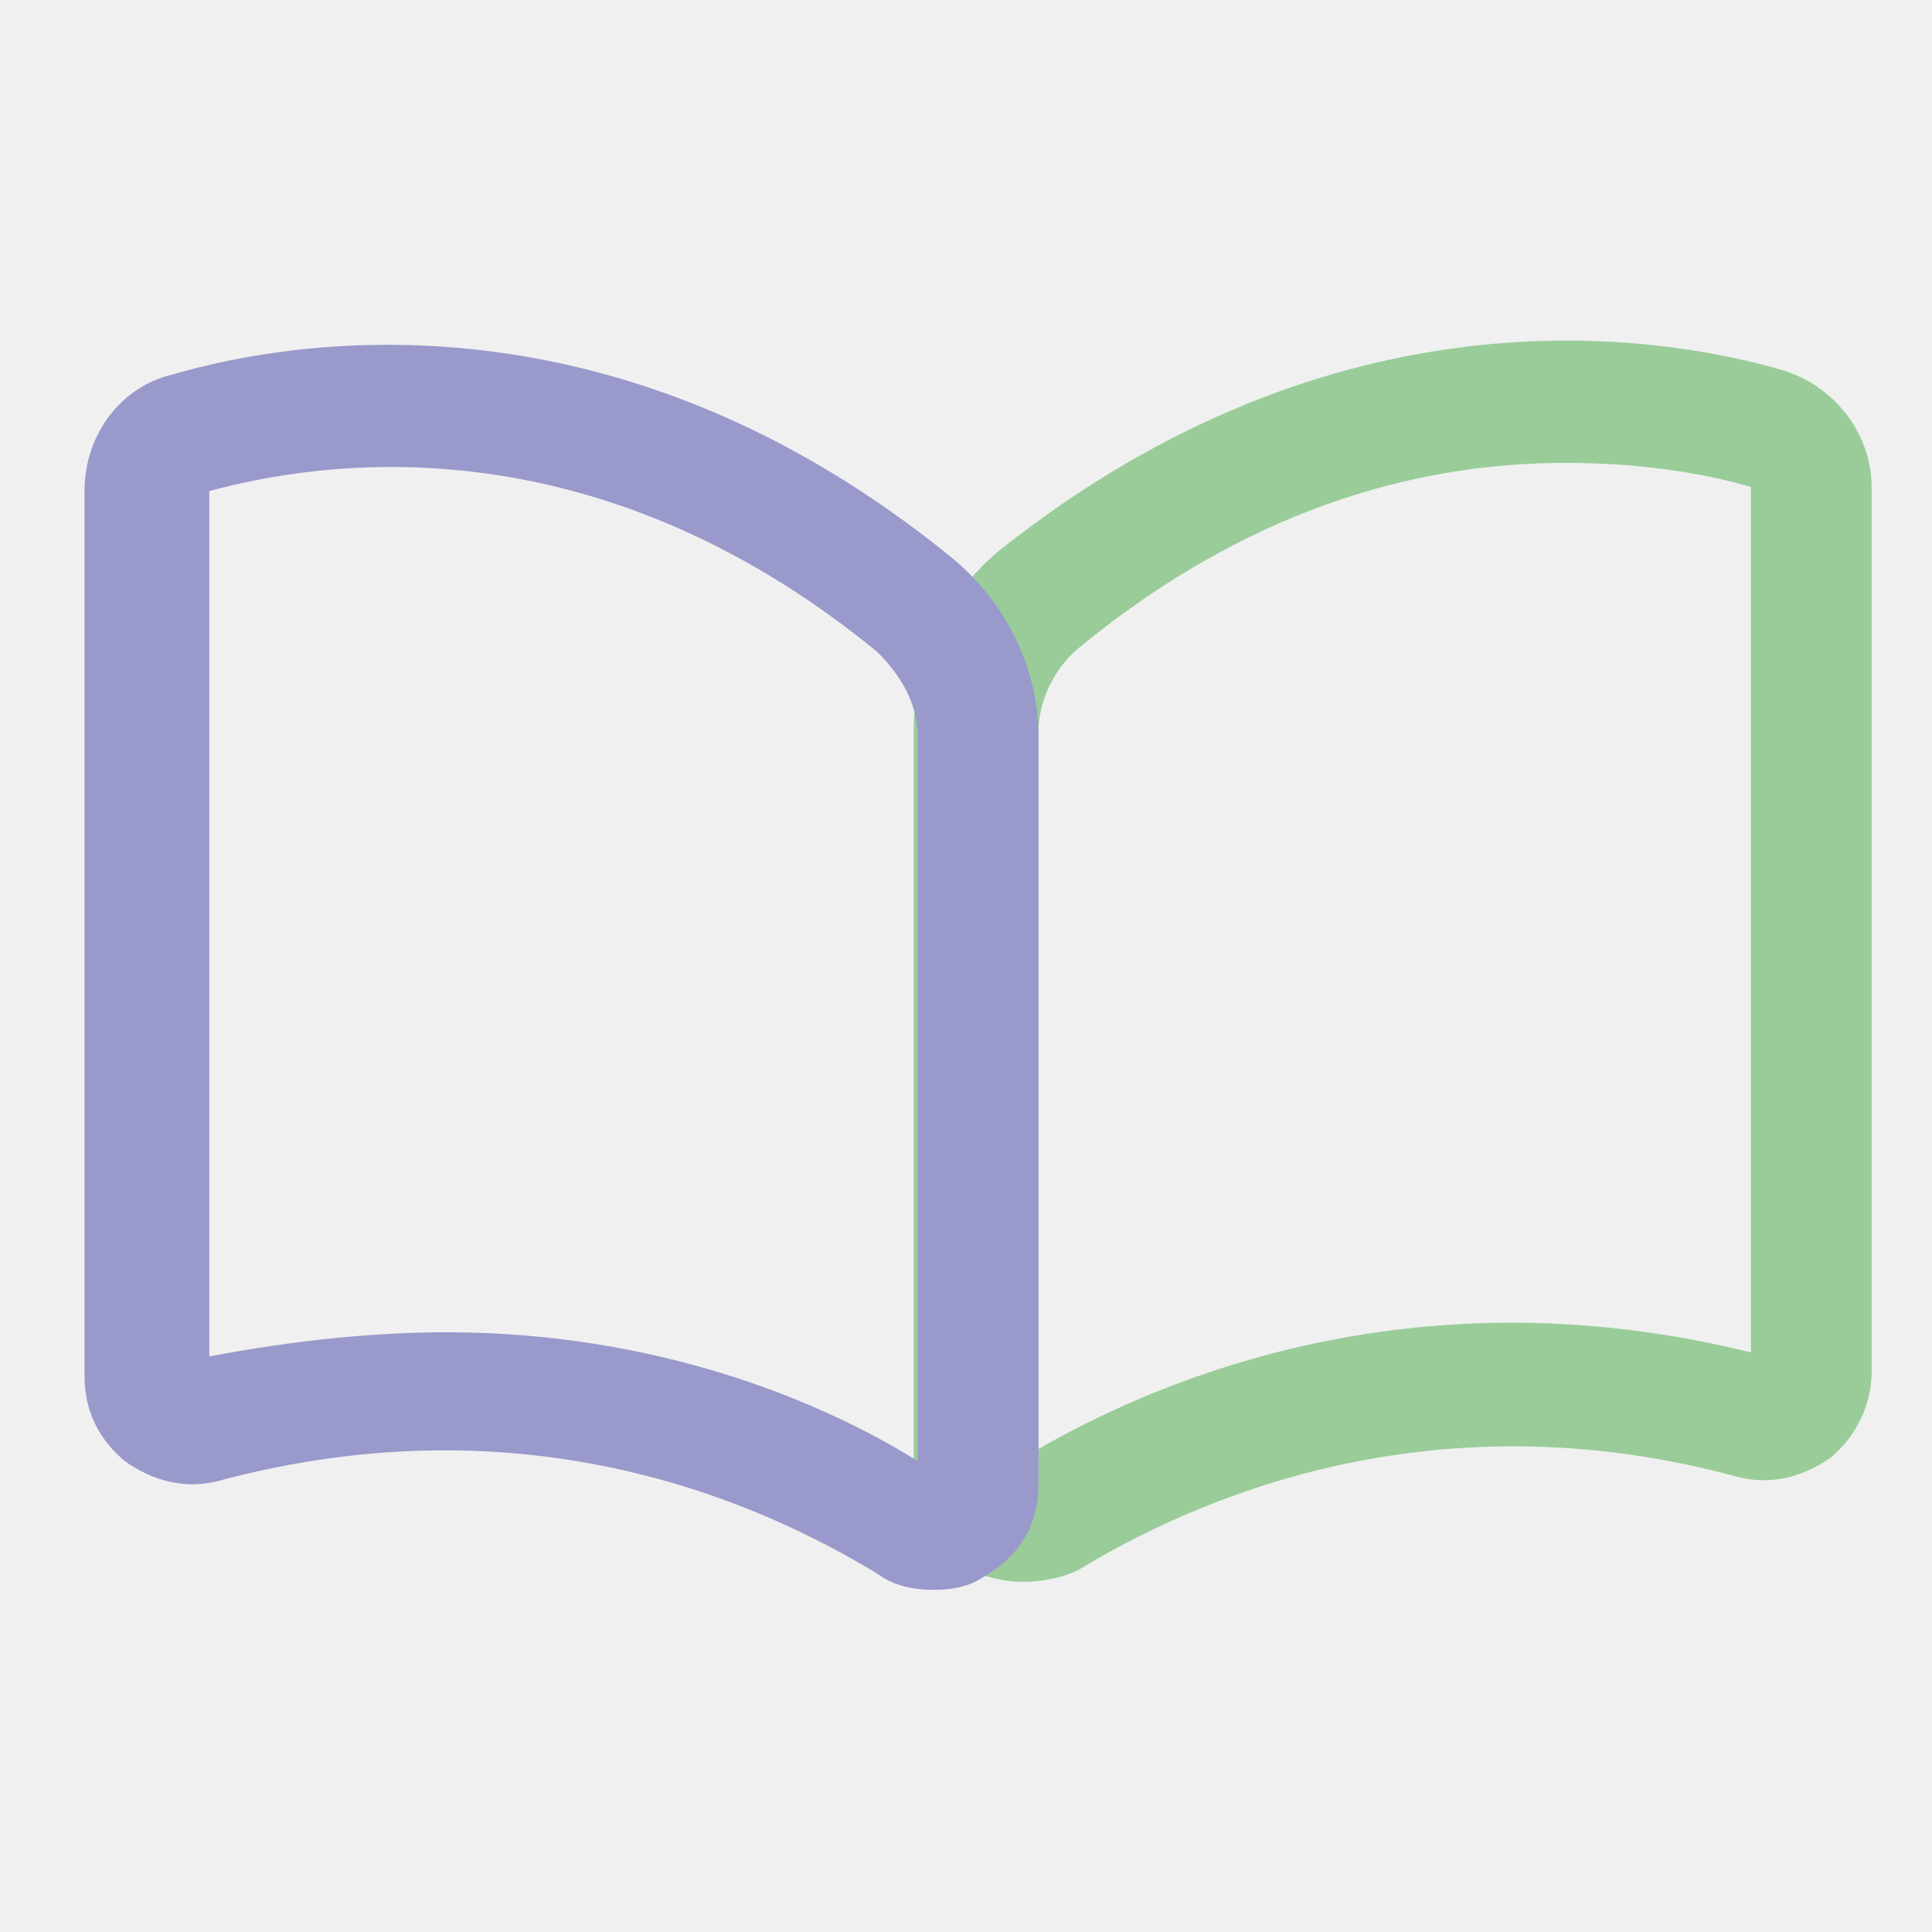
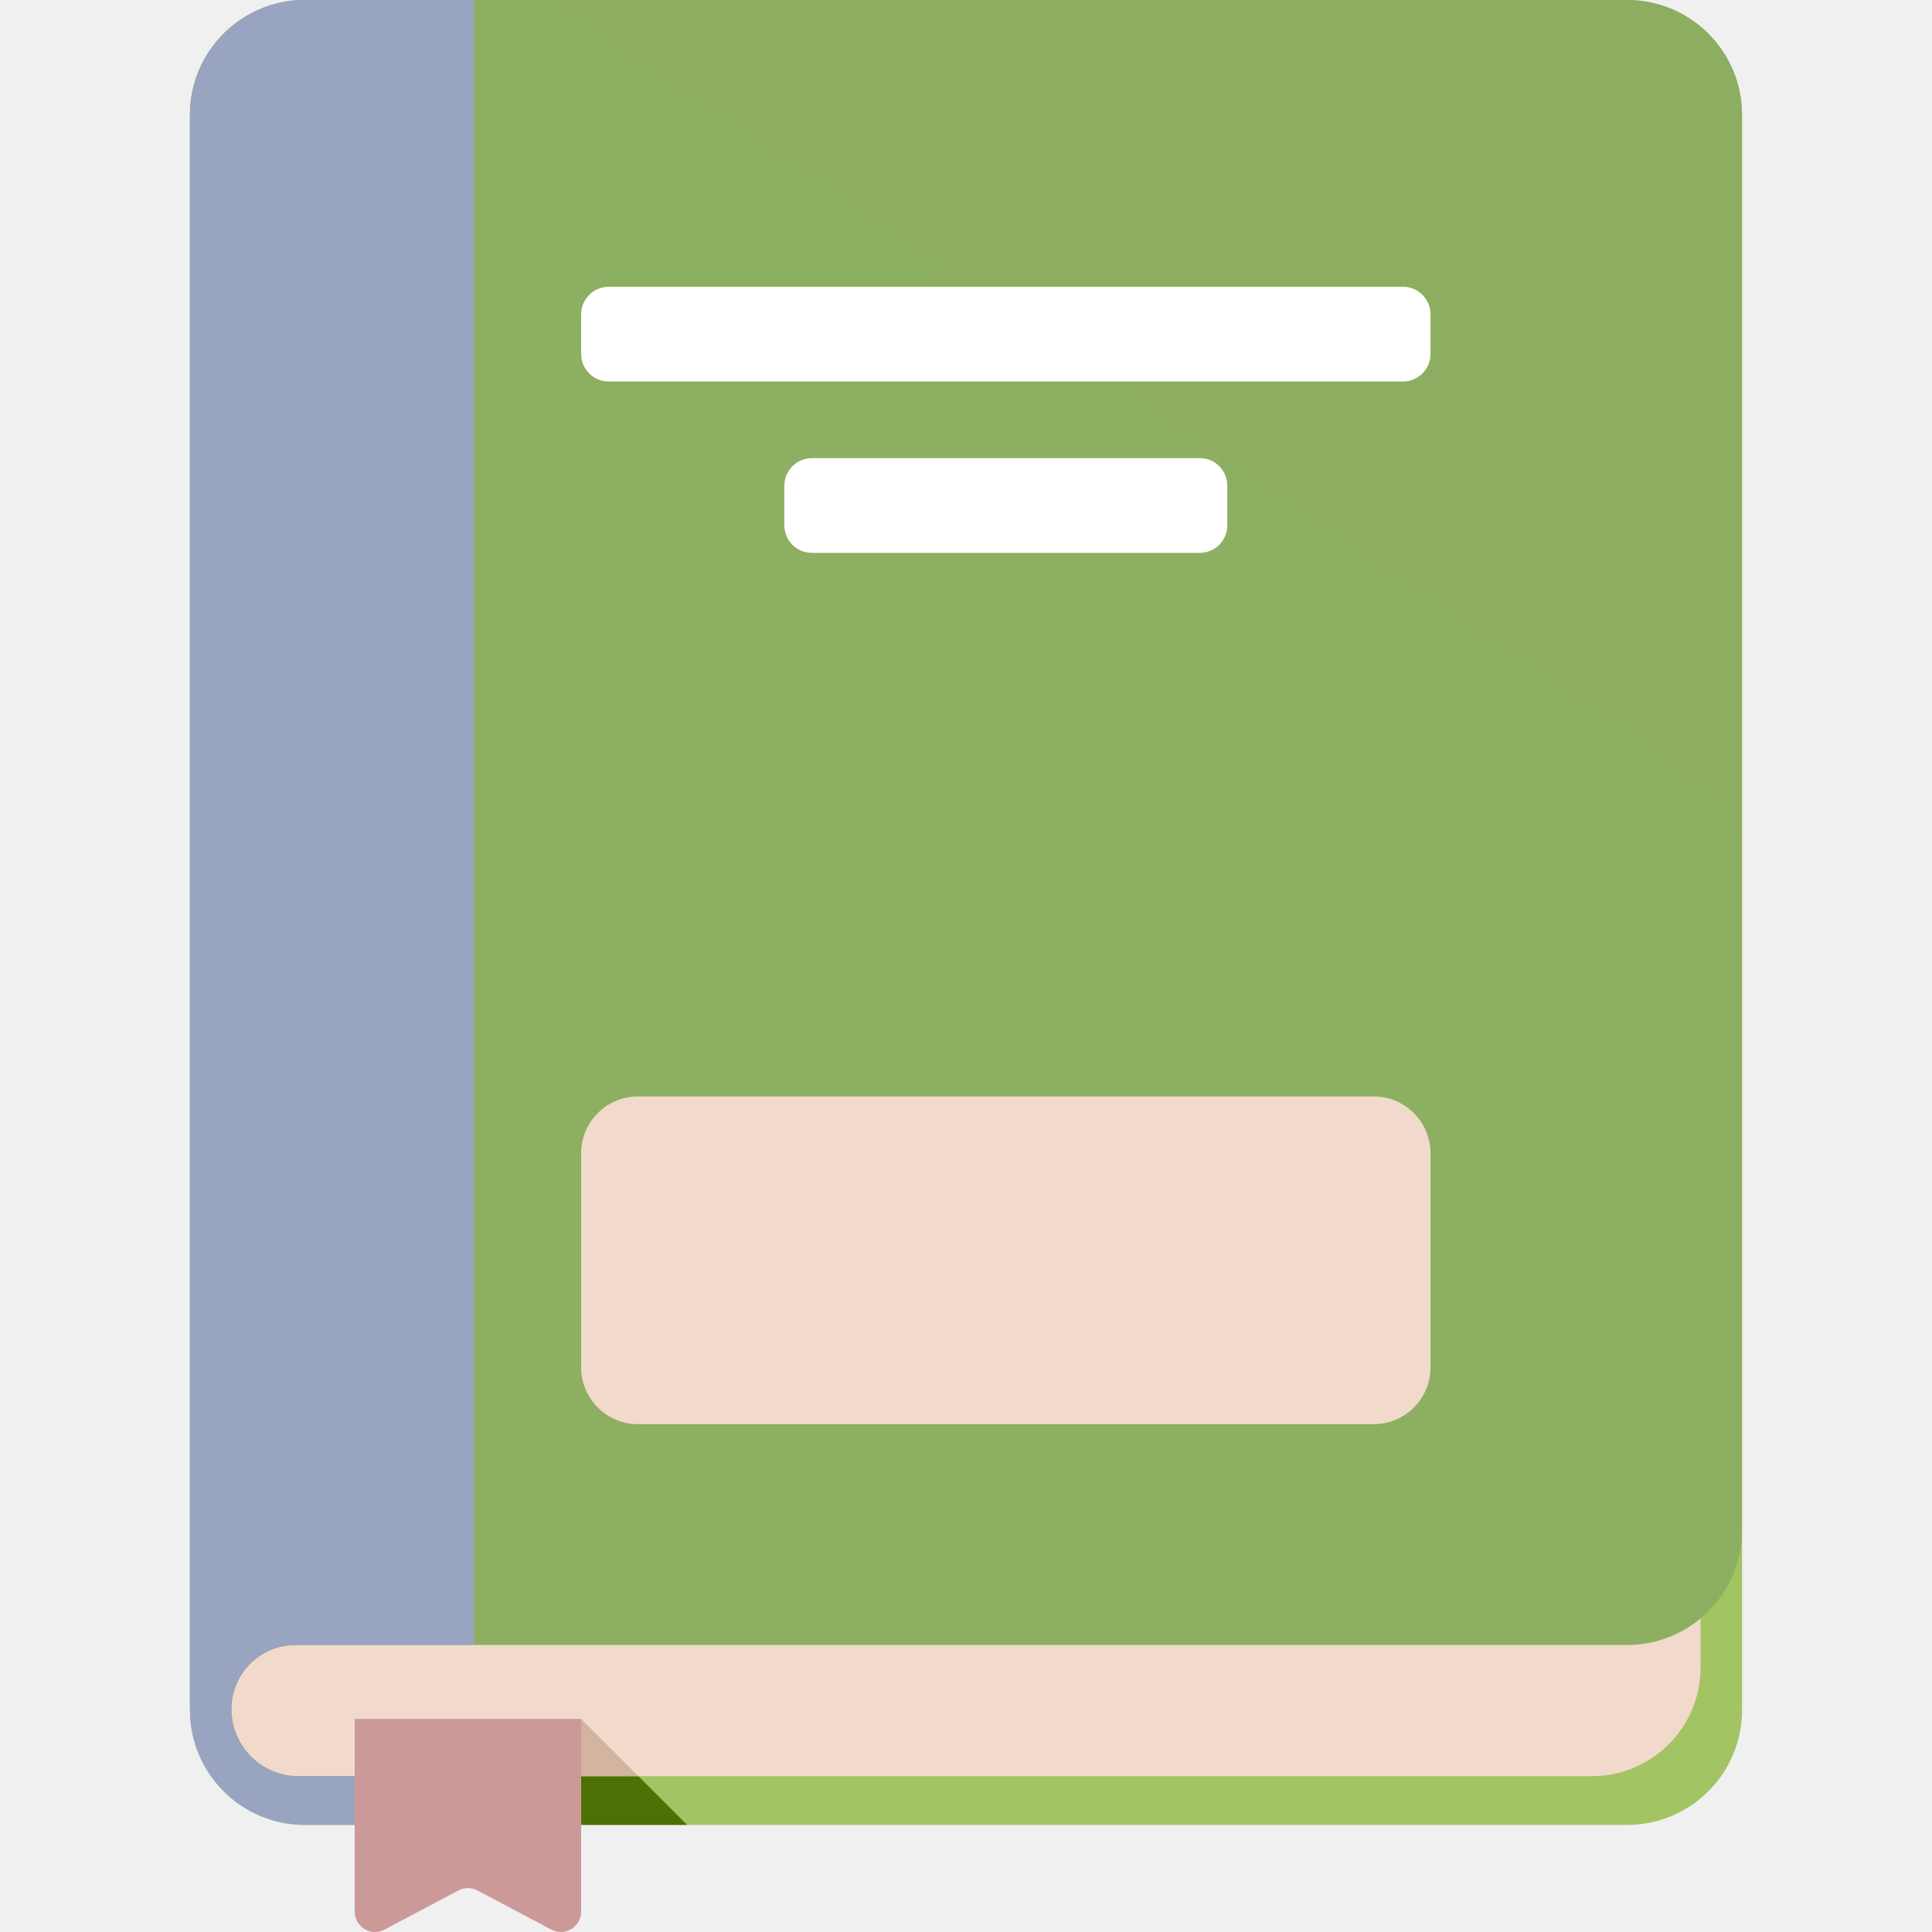
- <svg xmlns="http://www.w3.org/2000/svg" t="1784195000116" class="icon" viewBox="0 0 1024 1024" version="1.1" p-id="4732" width="200" height="200">
-   <path d="M541.867 838.4c-8.533 0-19.2-2.133-27.733-6.4-17.067-10.667-29.867-27.733-29.867-49.067V386.133c0-36.267 17.067-70.4 44.8-93.867C708.267 149.333 878.933 177.067 945.067 196.267c27.733 8.533 46.933 34.133 46.933 61.867v469.333c0 17.067-8.533 34.133-21.333 44.8-14.933 10.667-32 14.933-49.067 10.667-164.267-44.8-290.133 12.8-349.867 49.067-8.533 4.267-19.2 6.4-29.867 6.4z m288-593.067c-70.4 0-162.133 19.2-258.133 98.133-12.8 10.667-21.333 27.733-21.333 44.8V768c70.4-40.533 204.8-93.867 377.6-51.2V258.133c-21.333-6.4-55.467-12.8-98.133-12.8z" fill="#99cc99" p-id="4733" data-spm-anchor-id="a313x.search_index.0.i9.24693a81RG6o6m" class="" />
-   <path d="M494.933 842.667c-10.667 0-21.333-2.133-29.867-8.533-59.733-36.267-183.467-93.867-349.867-49.067-17.067 4.267-34.133 0-49.067-10.667-12.8-10.667-21.333-25.6-21.333-44.8v-469.333c0-29.867 19.2-55.467 46.933-61.867 66.133-19.2 236.8-46.933 413.867 98.133 27.733 23.467 44.8 57.6 44.8 93.867v396.8c0 21.333-10.667 38.4-29.867 49.067-6.4 4.267-14.933 6.4-25.6 6.4z m-258.133-136.533c110.933 0 198.4 36.267 249.6 68.267v-384c0-17.067-8.533-32-21.333-44.8-153.6-125.867-298.667-100.267-354.133-85.333v458.667c44.8-8.533 87.467-12.8 125.867-12.8z" fill="#9999cc" p-id="4734" data-spm-anchor-id="a313x.search_index.0.i7.24693a81RG6o6m" class="" />
+ <svg xmlns="http://www.w3.org/2000/svg" height="512" node-id="1" sillyvg="true" template-height="512" template-width="512" version="1.1" viewBox="0 0 512 512" width="512">
+   <defs node-id="57">
+     <linearGradient gradientUnits="objectBoundingBox" id="SVGID_1_" node-id="2" spreadMethod="pad" x1="-225.791" x2="258.499" y1="273.675" y2="273.675">
+       <stop offset="0" stop-color="#b8de6f" />
+       <stop offset="1" stop-color="#8aa753" />
+     </linearGradient>
+     <linearGradient gradientUnits="objectBoundingBox" id="SVGID_2_" node-id="6" spreadMethod="pad" x1="229.049" x2="117.539" y1="-58.926" y2="52.584">
+       <stop offset="0" stop-color="#b8de6f" stop-opacity="0" />
+       <stop offset="1" stop-color="#4b7104" />
+     </linearGradient>
+     <linearGradient gradientUnits="objectBoundingBox" id="SVGID_3_" node-id="10" spreadMethod="pad" x1="254.809" x2="254.809" y1="83.693" y2="28.273">
+       <stop offset="0" stop-color="#fff2eb" />
+       <stop offset="1" stop-color="#f1dacb" />
+     </linearGradient>
+     <linearGradient gradientUnits="objectBoundingBox" id="SVGID_4_" node-id="14" spreadMethod="pad" x1="128.868" x2="354.468" y1="481.53" y2="117.16">
+       <stop offset="0" stop-color="#99cc99" />
+       <stop offset="1" stop-color="#8aa753" />
+     </linearGradient>
+     <linearGradient gradientUnits="objectBoundingBox" id="SVGID_5_" node-id="18" spreadMethod="pad" x1="254.808" x2="254.808" y1="58.813" y2="80.483">
+       <stop offset="0" stop-color="#fff2eb" stop-opacity="0" />
+       <stop offset="1" stop-color="#d3b4a0" />
+     </linearGradient>
+     <linearGradient gradientUnits="objectBoundingBox" id="SVGID_6_" node-id="22" spreadMethod="pad" x1="230.414" x2="172.72" y1="8.812" y2="120.322">
+       <stop offset="0" stop-color="#99cc99" />
+       <stop offset="1" stop-color="#9999cc" />
+     </linearGradient>
+     <linearGradient gradientUnits="objectBoundingBox" id="SVGID_7_" node-id="29" spreadMethod="pad" x1="265.321" x2="265.321" y1="209.633" y2="2.133">
+       <stop offset="0" stop-color="#fff2eb" />
+       <stop offset="1" stop-color="#f1dacb" />
+     </linearGradient>
+     <linearGradient gradientUnits="objectBoundingBox" id="SVGID_8_" node-id="33" spreadMethod="pad" x1="203.867" x2="117.167" y1="-27.309" y2="59.391">
+       <stop offset="0" stop-color="#fff2eb" stop-opacity="0" />
+       <stop offset="1" stop-color="#d3b4a0" />
+     </linearGradient>
+     <linearGradient gradientUnits="objectBoundingBox" id="SVGID_9_" node-id="37" spreadMethod="pad" x1="123.33" x2="123.33" y1="58.463" y2="-32.907">
+       <stop offset="0" stop-color="#cc9999" />
+       <stop offset="1" stop-color="#cc9999" />
+     </linearGradient>
+   </defs>
+   <path d="M 431.21 483.62 L 80.79 483.62 C 63.98 483.62 50.35 469.99 50.35 453.18 L 50.35 30.45 C 50.34 13.63 63.98 0.00 80.79 0.00 L 431.21 0.00 C 448.03 0.00 461.66 13.63 461.66 30.45 L 461.66 453.18 C 461.66 469.99 448.02 483.62 431.21 483.62 Z" fill="url(#SVGID_1_)" fill-rule="nonzero" node-id="114" stroke="none" target-height="483.625" target-width="411.311" target-x="50.345" target-y="0" />
+   <path d="M 182.09 483.62 L 154.01 455.54 L 94.00 455.54 L 94.00 483.62 Z" fill="url(#SVGID_2_)" fill-rule="nonzero" node-id="116" stroke="none" target-height="28.08" target-width="88.085" target-x="94.004" target-y="455.545" />
+   <path d="M 421.85 470.70 L 79.11 470.70 C 69.30 470.70 61.33 462.74 61.33 452.92 L 61.33 41.74 C 61.33 25.82 74.24 12.92 90.15 12.92 L 421.85 12.92 C 437.76 12.92 450.67 25.82 450.67 41.74 L 450.67 441.89 C 450.67 457.80 437.76 470.70 421.85 470.70 Z" fill="url(#SVGID_3_)" fill-rule="nonzero" node-id="118" stroke="none" target-height="457.785" target-width="389.334" target-x="61.334" target-y="12.92" />
+   <path d="M 431.21 0.00 L 80.79 0.00 C 63.98 0.00 50.34 13.63 50.34 30.45 L 50.34 452.92 L 61.33 452.92 L 61.33 452.92 C 61.33 443.55 68.94 435.94 78.31 435.94 L 431.21 435.94 C 448.02 435.94 461.65 422.31 461.65 405.50 L 461.65 30.45 C 461.66 13.63 448.02 0.00 431.21 0.00 Z" fill="url(#SVGID_4_)" fill-rule="nonzero" node-id="120" stroke="none" target-height="452.923" target-width="411.311" target-x="50.345" target-y="0" />
+   <path d="M 431.21 435.94 L 78.31 435.94 C 68.94 435.94 61.34 443.54 61.33 452.91 L 61.33 452.92 C 61.33 462.74 69.29 470.70 79.11 470.70 L 421.85 470.70 C 437.76 470.70 450.67 457.80 450.67 441.89 L 450.67 428.91 C 445.39 433.30 438.61 435.94 431.21 435.94 Z" fill="url(#SVGID_5_)" fill-rule="nonzero" node-id="122" stroke="none" target-height="41.793" target-width="389.334" target-x="61.333" target-y="428.912" />
+   <path d="M 79.11 470.71 C 69.29 470.71 61.34 462.75 61.34 452.93 C 61.34 448.24 63.23 443.99 66.31 440.92 C 69.37 437.85 73.62 435.94 78.31 435.94 L 125.61 435.94 L 125.61 0.00 L 80.79 0.00 C 63.98 0.00 50.34 13.63 50.34 30.45 L 50.34 453.18 C 50.34 469.99 63.98 483.62 80.79 483.62 L 125.61 483.62 L 125.61 470.70 L 79.11 470.70 L 79.11 470.71 Z" fill="url(#SVGID_6_)" fill-rule="nonzero" node-id="124" stroke="none" target-height="483.624" target-width="75.269" target-x="50.345" target-y="0" />
+   <g node-id="139">
+     <path d="M 371.80 101.10 L 161.31 101.10 C 157.28 101.10 154.01 97.83 154.01 93.80 L 154.01 83.30 C 154.01 79.27 157.28 76.00 161.31 76.00 L 371.80 76.00 C 375.83 76.00 379.10 79.27 379.10 83.30 L 379.10 93.80 C 379.10 97.83 375.83 101.10 371.80 101.10 Z" fill="#ffffff" fill-rule="nonzero" group-id="1" node-id="128" stroke="none" target-height="25.099" target-width="225.094" target-x="154.007" target-y="76.001" />
+     <path d="M 317.95 146.51 L 215.16 146.51 C 211.12 146.51 207.86 143.24 207.86 139.21 L 207.86 128.71 C 207.86 124.68 211.13 121.41 215.16 121.41 L 317.95 121.41 C 321.99 121.41 325.25 124.68 325.25 128.71 L 325.25 139.21 C 325.25 143.24 321.98 146.51 317.95 146.51 Z" fill="#ffffff" fill-rule="nonzero" group-id="1" node-id="130" stroke="none" target-height="25.098" target-width="117.395" target-x="207.858" target-y="121.412" />
+   </g>
+   <path d="M 364.04 377.42 L 169.07 377.42 C 160.75 377.42 154.01 370.67 154.01 362.35 L 154.01 305.63 C 154.01 297.31 160.75 290.57 169.07 290.57 L 364.04 290.57 C 372.36 290.57 379.10 297.31 379.10 305.63 L 379.10 362.35 C 379.10 370.67 372.36 377.42 364.04 377.42 Z" fill="url(#SVGID_7_)" fill-rule="nonzero" node-id="133" stroke="none" target-height="86.845" target-width="225.093" target-x="154.008" target-y="290.57" />
+   <path d="M 169.17 470.70 L 154.01 455.54 L 94.00 455.54 L 94.00 470.70 Z" fill="url(#SVGID_8_)" fill-rule="nonzero" node-id="135" stroke="none" target-height="15.16" target-width="75.164" target-x="94.004" target-y="455.545" />
+   <path d="M 146.11 511.37 L 126.52 500.99 C 124.95 500.16 123.06 500.16 121.49 500.99 L 101.90 511.37 C 98.32 513.26 94.00 510.67 94.00 506.62 L 94.00 455.55 L 154.01 455.55 L 154.01 506.62 C 154.01 510.67 149.69 513.26 146.11 511.37 Z" fill="url(#SVGID_9_)" fill-rule="nonzero" node-id="137" stroke="none" target-height="57.719" target-width="60.007" target-x="94.002" target-y="455.546" />
</svg>
